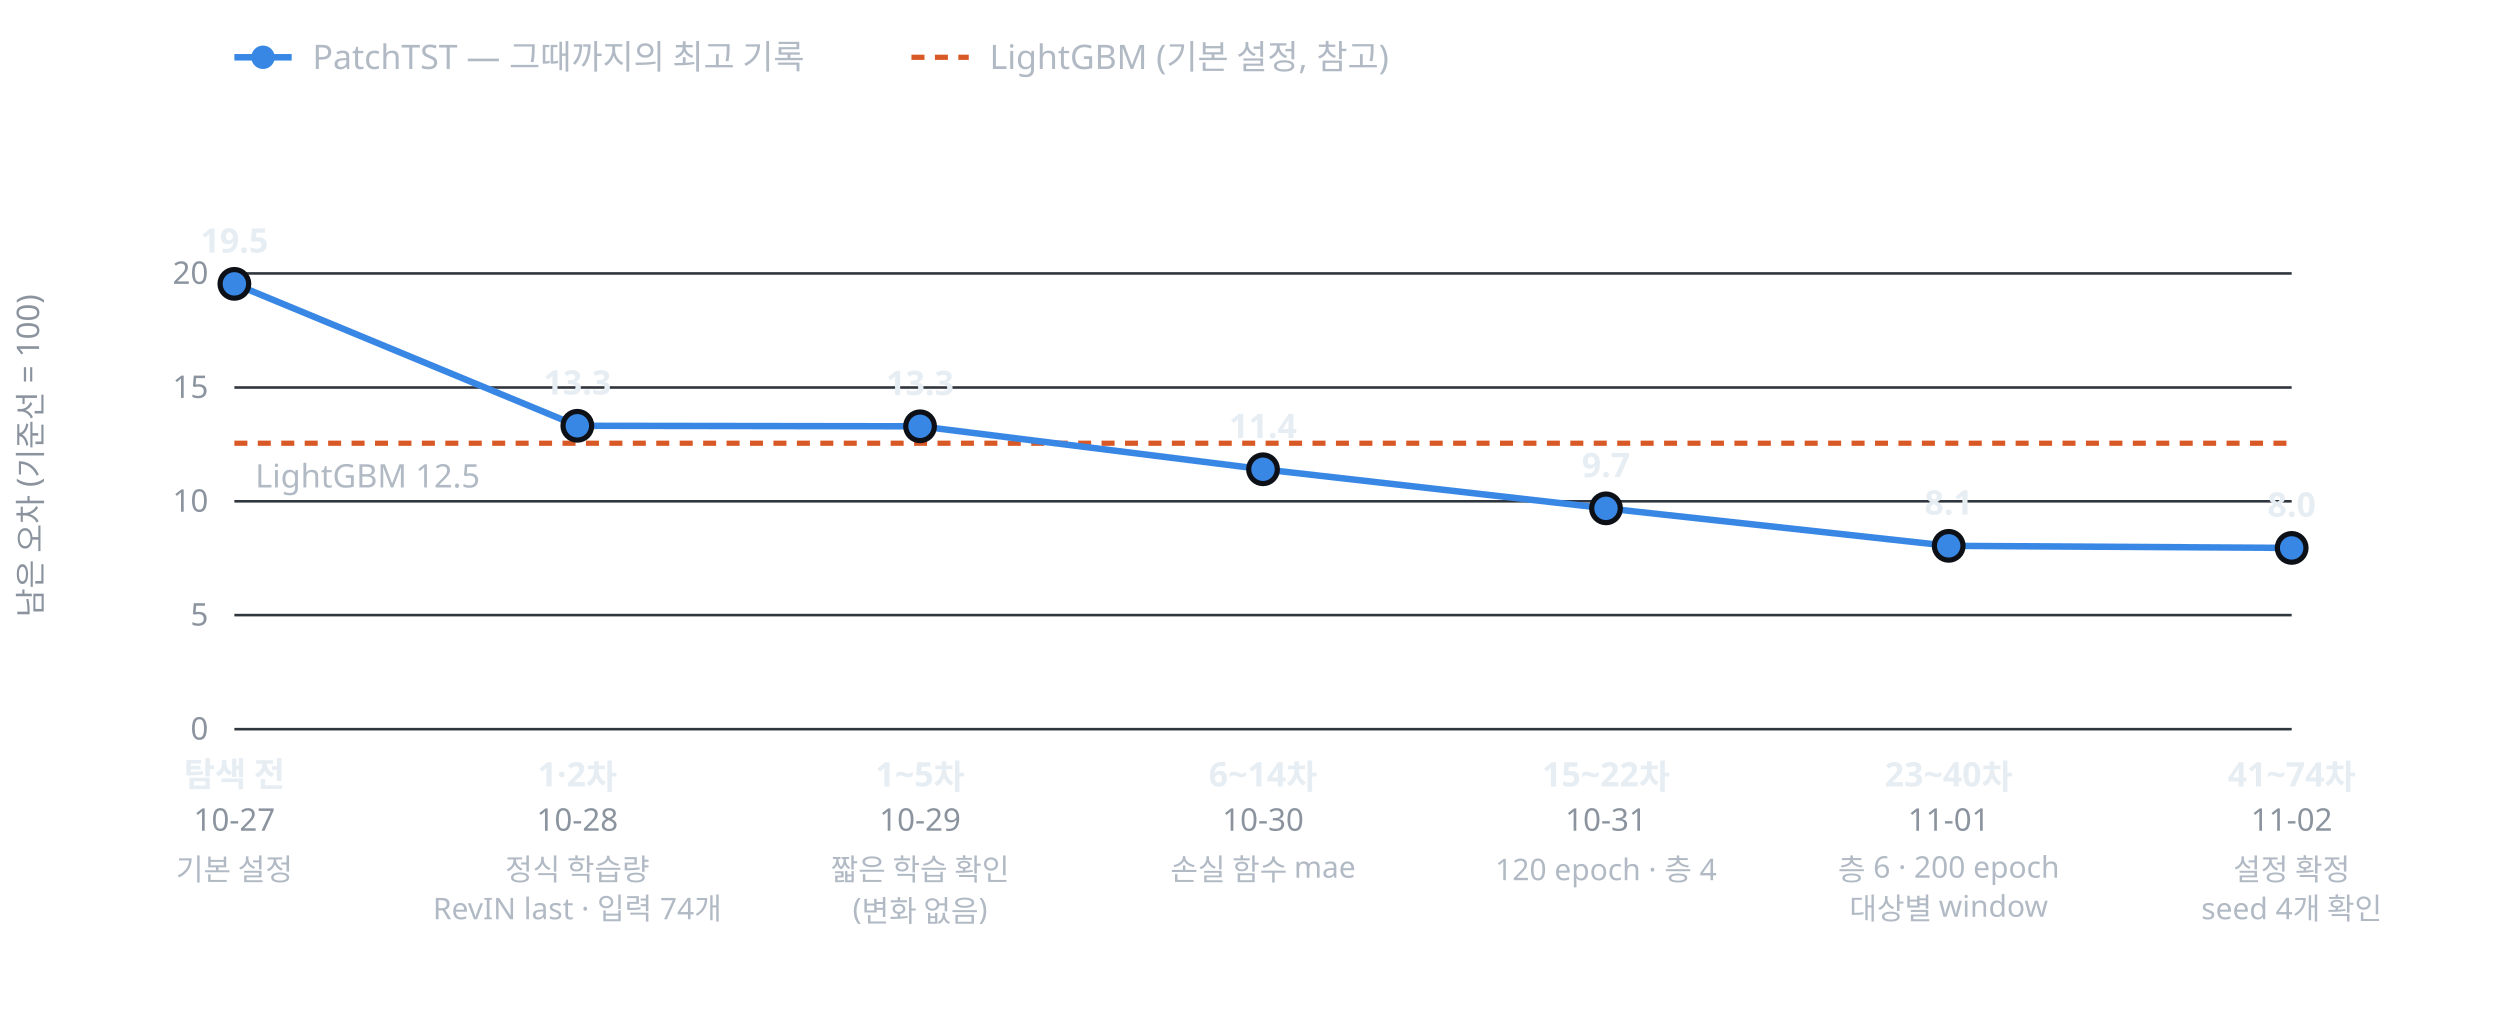
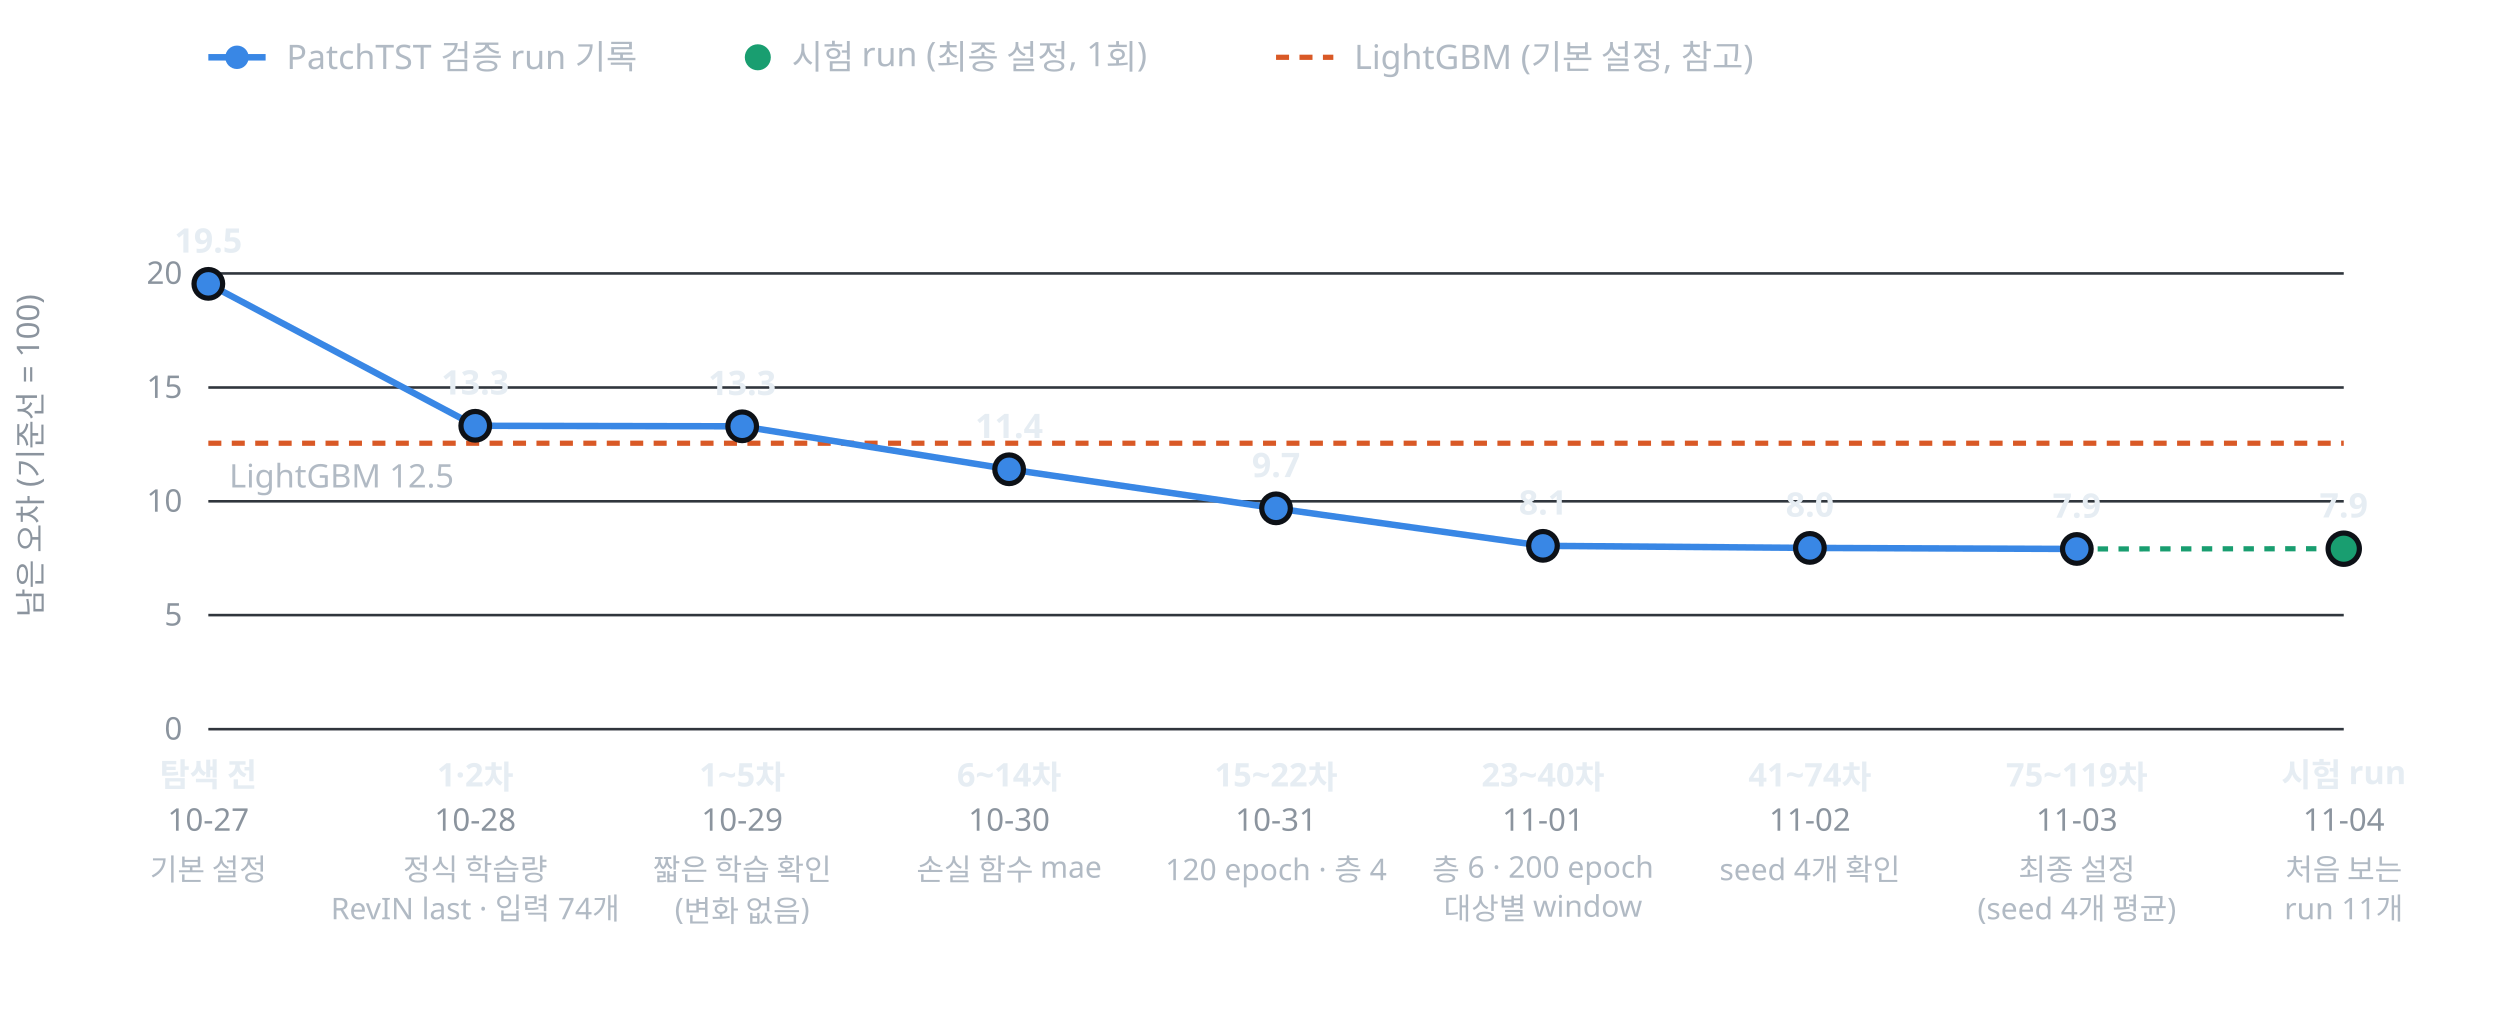
- <svg xmlns="http://www.w3.org/2000/svg" width="960" height="395" viewBox="0 0 960 395" role="img" aria-label="탐색 단계별 PatchTST 최고 기록 (8개 대상 평균)" font-family="'Pretendard','Apple SD Gothic Neo','Malgun Gothic','Noto Sans KR',system-ui,sans-serif">
-   <line x1="90" y1="22" x2="112" y2="22" stroke="#3987e5" stroke-width="2.5" />
-   <circle cx="101" cy="22" r="4.5" fill="#3987e5" />
-   <text x="120.0" y="26.5" font-size="13" font-weight="400" fill="#b1bac4" text-anchor="start">PatchTST — 그때까지의 최고 기록</text>
-   <line x1="350" y1="22" x2="372" y2="22" stroke="#d95926" stroke-width="2" stroke-dasharray="5 4" />
-   <text x="380.0" y="26.5" font-size="13" font-weight="400" fill="#b1bac4" text-anchor="start">LightGBM (기본 설정, 참고)</text>
-   <line x1="90" y1="280.0" x2="880" y2="280.0" stroke="#30363d" stroke-width="1" />
-   <text x="80.0" y="284.0" font-size="12" font-weight="400" fill="#8b949e" text-anchor="end" style="font-variant-numeric:tabular-nums">0</text>
-   <line x1="90" y1="236.2" x2="880" y2="236.2" stroke="#30363d" stroke-width="1" />
-   <text x="80.0" y="240.2" font-size="12" font-weight="400" fill="#8b949e" text-anchor="end" style="font-variant-numeric:tabular-nums">5</text>
-   <line x1="90" y1="192.5" x2="880" y2="192.5" stroke="#30363d" stroke-width="1" />
-   <text x="80.0" y="196.5" font-size="12" font-weight="400" fill="#8b949e" text-anchor="end" style="font-variant-numeric:tabular-nums">10</text>
-   <line x1="90" y1="148.8" x2="880" y2="148.8" stroke="#30363d" stroke-width="1" />
-   <text x="80.0" y="152.8" font-size="12" font-weight="400" fill="#8b949e" text-anchor="end" style="font-variant-numeric:tabular-nums">15</text>
-   <line x1="90" y1="105.0" x2="880" y2="105.0" stroke="#30363d" stroke-width="1" />
-   <text x="80.0" y="109.0" font-size="12" font-weight="400" fill="#8b949e" text-anchor="end" style="font-variant-numeric:tabular-nums">20</text>
+ <svg xmlns="http://www.w3.org/2000/svg" width="960" height="395" viewBox="0 0 960 395" role="img" aria-label="미래값 예측 8개 대상 평균: 탐색 단계별 검증 기록과 시험 run 결과" font-family="'Pretendard','Apple SD Gothic Neo','Malgun Gothic','Noto Sans KR',system-ui,sans-serif">
+   <line x1="80" y1="22" x2="102" y2="22" stroke="#3987e5" stroke-width="2.5" />
+   <circle cx="91" cy="22" r="4.5" fill="#3987e5" />
+   <text x="110.0" y="26.5" font-size="13" font-weight="400" fill="#b1bac4" text-anchor="start">PatchTST 검증 run 기록</text>
+   <circle cx="291" cy="22" r="5" fill="#199e70" />
+   <text x="304.0" y="26.5" font-size="13" font-weight="400" fill="#b1bac4" text-anchor="start">시험 run (최종 설정, 1회)</text>
+   <line x1="490" y1="22" x2="512" y2="22" stroke="#d95926" stroke-width="2" stroke-dasharray="5 4" />
+   <text x="520.0" y="26.5" font-size="13" font-weight="400" fill="#b1bac4" text-anchor="start">LightGBM (기본 설정, 참고)</text>
+   <line x1="80" y1="280.0" x2="900" y2="280.0" stroke="#30363d" stroke-width="1" />
+   <text x="70.0" y="284.0" font-size="12" font-weight="400" fill="#8b949e" text-anchor="end" style="font-variant-numeric:tabular-nums">0</text>
+   <line x1="80" y1="236.2" x2="900" y2="236.2" stroke="#30363d" stroke-width="1" />
+   <text x="70.0" y="240.2" font-size="12" font-weight="400" fill="#8b949e" text-anchor="end" style="font-variant-numeric:tabular-nums">5</text>
+   <line x1="80" y1="192.5" x2="900" y2="192.5" stroke="#30363d" stroke-width="1" />
+   <text x="70.0" y="196.5" font-size="12" font-weight="400" fill="#8b949e" text-anchor="end" style="font-variant-numeric:tabular-nums">10</text>
+   <line x1="80" y1="148.8" x2="900" y2="148.8" stroke="#30363d" stroke-width="1" />
+   <text x="70.0" y="152.8" font-size="12" font-weight="400" fill="#8b949e" text-anchor="end" style="font-variant-numeric:tabular-nums">15</text>
+   <line x1="80" y1="105.0" x2="900" y2="105.0" stroke="#30363d" stroke-width="1" />
+   <text x="70.0" y="109.0" font-size="12" font-weight="400" fill="#8b949e" text-anchor="end" style="font-variant-numeric:tabular-nums">20</text>
  <text x="16.0" y="175.0" font-size="12" font-weight="400" fill="#8b949e" text-anchor="middle" transform="rotate(-90 16 175.0)">남은 오차 (기준선 = 100)</text>
-   <line x1="90" y1="170.2" x2="880" y2="170.2" stroke="#d95926" stroke-width="2" stroke-dasharray="5 4" />
-   <text x="98.0" y="187.2" font-size="12.5" font-weight="400" fill="#b1bac4" text-anchor="start" style="font-variant-numeric:tabular-nums">LightGBM 12.5</text>
-   <path d="M90.0,109.0 L221.7,163.5 L353.3,163.7 L485.0,180.2 L616.7,195.2 L748.3,209.6 L880.0,210.4" fill="none" stroke="#3987e5" stroke-width="2.5" />
-   <circle cx="90.0" cy="109.0" r="5.5" fill="#3987e5" stroke="#0d1117" stroke-width="2" />
-   <text x="90.0" y="97.0" font-size="13" font-weight="700" fill="#e6edf3" text-anchor="middle" style="font-variant-numeric:tabular-nums">19.5</text>
-   <text x="90.0" y="302.0" font-size="13" font-weight="600" fill="#e6edf3" text-anchor="middle">탐색 전</text>
-   <text x="90.0" y="319.0" font-size="12" font-weight="400" fill="#8b949e" text-anchor="middle">10-27</text>
-   <text x="90.0" y="338.0" font-size="11.5" font-weight="400" fill="#b1bac4" text-anchor="middle">기본 설정</text>
-   <circle cx="221.7" cy="163.5" r="5.5" fill="#3987e5" stroke="#0d1117" stroke-width="2" />
-   <text x="221.7" y="151.5" font-size="13" font-weight="700" fill="#e6edf3" text-anchor="middle" style="font-variant-numeric:tabular-nums">13.3</text>
-   <text x="221.7" y="302.0" font-size="13" font-weight="600" fill="#e6edf3" text-anchor="middle">1·2차</text>
-   <text x="221.7" y="319.0" font-size="12" font-weight="400" fill="#8b949e" text-anchor="middle">10-28</text>
-   <text x="221.7" y="338.0" font-size="11.5" font-weight="400" fill="#b1bac4" text-anchor="middle">정식 학습량</text>
-   <text x="221.7" y="353.0" font-size="11.5" font-weight="400" fill="#b1bac4" text-anchor="middle">RevIN last · 입력 74개</text>
-   <circle cx="353.3" cy="163.7" r="5.5" fill="#3987e5" stroke="#0d1117" stroke-width="2" />
-   <text x="353.3" y="151.7" font-size="13" font-weight="700" fill="#e6edf3" text-anchor="middle" style="font-variant-numeric:tabular-nums">13.3</text>
-   <text x="353.3" y="302.0" font-size="13" font-weight="600" fill="#e6edf3" text-anchor="middle">1~5차</text>
-   <text x="353.3" y="319.0" font-size="12" font-weight="400" fill="#8b949e" text-anchor="middle">10-29</text>
-   <text x="353.3" y="338.0" font-size="11.5" font-weight="400" fill="#b1bac4" text-anchor="middle">짧은 학습 확인</text>
-   <text x="353.3" y="353.0" font-size="11.5" font-weight="400" fill="#b1bac4" text-anchor="middle">(변화 없음)</text>
-   <circle cx="485.0" cy="180.2" r="5.5" fill="#3987e5" stroke="#0d1117" stroke-width="2" />
-   <text x="485.0" y="168.2" font-size="13" font-weight="700" fill="#e6edf3" text-anchor="middle" style="font-variant-numeric:tabular-nums">11.4</text>
-   <text x="485.0" y="302.0" font-size="13" font-weight="600" fill="#e6edf3" text-anchor="middle">6~14차</text>
-   <text x="485.0" y="319.0" font-size="12" font-weight="400" fill="#8b949e" text-anchor="middle">10-30</text>
-   <text x="485.0" y="338.0" font-size="11.5" font-weight="400" fill="#b1bac4" text-anchor="middle">손실 함수 mae</text>
-   <circle cx="616.7" cy="195.2" r="5.5" fill="#3987e5" stroke="#0d1117" stroke-width="2" />
-   <text x="616.7" y="183.2" font-size="13" font-weight="700" fill="#e6edf3" text-anchor="middle" style="font-variant-numeric:tabular-nums">9.7</text>
-   <text x="616.7" y="302.0" font-size="13" font-weight="600" fill="#e6edf3" text-anchor="middle">15~22차</text>
-   <text x="616.7" y="319.0" font-size="12" font-weight="400" fill="#8b949e" text-anchor="middle">10-31</text>
-   <text x="616.7" y="338.0" font-size="11.5" font-weight="400" fill="#b1bac4" text-anchor="middle">120 epoch · 층 4</text>
-   <circle cx="748.3" cy="209.6" r="5.5" fill="#3987e5" stroke="#0d1117" stroke-width="2" />
-   <text x="748.3" y="197.6" font-size="13" font-weight="700" fill="#e6edf3" text-anchor="middle" style="font-variant-numeric:tabular-nums">8.1</text>
-   <text x="748.3" y="302.0" font-size="13" font-weight="600" fill="#e6edf3" text-anchor="middle">23~40차</text>
-   <text x="748.3" y="319.0" font-size="12" font-weight="400" fill="#8b949e" text-anchor="middle">11-01</text>
-   <text x="748.3" y="338.0" font-size="11.5" font-weight="400" fill="#b1bac4" text-anchor="middle">층 6 · 200 epoch</text>
-   <text x="748.3" y="353.0" font-size="11.5" font-weight="400" fill="#b1bac4" text-anchor="middle">대상별 window</text>
-   <circle cx="880.0" cy="210.4" r="5.5" fill="#3987e5" stroke="#0d1117" stroke-width="2" />
-   <text x="880.0" y="198.4" font-size="13" font-weight="700" fill="#e6edf3" text-anchor="middle" style="font-variant-numeric:tabular-nums">8.0</text>
-   <text x="880.0" y="302.0" font-size="13" font-weight="600" fill="#e6edf3" text-anchor="middle">41~74차</text>
-   <text x="880.0" y="319.0" font-size="12" font-weight="400" fill="#8b949e" text-anchor="middle">11-02</text>
-   <text x="880.0" y="338.0" font-size="11.5" font-weight="400" fill="#b1bac4" text-anchor="middle">설정 확정</text>
-   <text x="880.0" y="353.0" font-size="11.5" font-weight="400" fill="#b1bac4" text-anchor="middle">seed 4개 확인</text>
+   <line x1="80" y1="170.2" x2="900" y2="170.2" stroke="#d95926" stroke-width="2" stroke-dasharray="5 4" />
+   <text x="88.0" y="187.2" font-size="12.5" font-weight="400" fill="#b1bac4" text-anchor="start" style="font-variant-numeric:tabular-nums">LightGBM 12.5</text>
+   <path d="M80.0,109.0 L182.5,163.5 L285.0,163.7 L387.5,180.2 L490.0,195.2 L592.5,209.6 L695.0,210.4 L797.5,210.8" fill="none" stroke="#3987e5" stroke-width="2.5" />
+   <line x1="797.5" y1="210.8" x2="900.0" y2="210.7" stroke="#199e70" stroke-width="2" stroke-dasharray="4 4" />
+   <circle cx="80.0" cy="109.0" r="5.5" fill="#3987e5" stroke="#0d1117" stroke-width="2" />
+   <text x="80.0" y="97.0" font-size="13" font-weight="700" fill="#e6edf3" text-anchor="middle" style="font-variant-numeric:tabular-nums">19.5</text>
+   <text x="80.0" y="302.0" font-size="12.5" font-weight="600" fill="#e6edf3" text-anchor="middle">탐색 전</text>
+   <text x="80.0" y="319.0" font-size="12" font-weight="400" fill="#8b949e" text-anchor="middle">10-27</text>
+   <text x="80.0" y="338.0" font-size="11.5" font-weight="400" fill="#b1bac4" text-anchor="middle">기본 설정</text>
+   <circle cx="182.5" cy="163.5" r="5.5" fill="#3987e5" stroke="#0d1117" stroke-width="2" />
+   <text x="182.5" y="151.5" font-size="13" font-weight="700" fill="#e6edf3" text-anchor="middle" style="font-variant-numeric:tabular-nums">13.3</text>
+   <text x="182.5" y="302.0" font-size="12.5" font-weight="600" fill="#e6edf3" text-anchor="middle">1·2차</text>
+   <text x="182.5" y="319.0" font-size="12" font-weight="400" fill="#8b949e" text-anchor="middle">10-28</text>
+   <text x="182.5" y="338.0" font-size="11.5" font-weight="400" fill="#b1bac4" text-anchor="middle">정식 학습량</text>
+   <text x="182.5" y="353.0" font-size="11.5" font-weight="400" fill="#b1bac4" text-anchor="middle">RevIN last · 입력 74개</text>
+   <circle cx="285.0" cy="163.7" r="5.5" fill="#3987e5" stroke="#0d1117" stroke-width="2" />
+   <text x="285.0" y="151.7" font-size="13" font-weight="700" fill="#e6edf3" text-anchor="middle" style="font-variant-numeric:tabular-nums">13.3</text>
+   <text x="285.0" y="302.0" font-size="12.5" font-weight="600" fill="#e6edf3" text-anchor="middle">1~5차</text>
+   <text x="285.0" y="319.0" font-size="12" font-weight="400" fill="#8b949e" text-anchor="middle">10-29</text>
+   <text x="285.0" y="338.0" font-size="11.5" font-weight="400" fill="#b1bac4" text-anchor="middle">짧은 학습 확인</text>
+   <text x="285.0" y="353.0" font-size="11.5" font-weight="400" fill="#b1bac4" text-anchor="middle">(변화 없음)</text>
+   <circle cx="387.5" cy="180.2" r="5.5" fill="#3987e5" stroke="#0d1117" stroke-width="2" />
+   <text x="387.5" y="168.2" font-size="13" font-weight="700" fill="#e6edf3" text-anchor="middle" style="font-variant-numeric:tabular-nums">11.4</text>
+   <text x="387.5" y="302.0" font-size="12.5" font-weight="600" fill="#e6edf3" text-anchor="middle">6~14차</text>
+   <text x="387.5" y="319.0" font-size="12" font-weight="400" fill="#8b949e" text-anchor="middle">10-30</text>
+   <text x="387.5" y="338.0" font-size="11.5" font-weight="400" fill="#b1bac4" text-anchor="middle">손실 함수 mae</text>
+   <circle cx="490.0" cy="195.2" r="5.5" fill="#3987e5" stroke="#0d1117" stroke-width="2" />
+   <text x="490.0" y="183.2" font-size="13" font-weight="700" fill="#e6edf3" text-anchor="middle" style="font-variant-numeric:tabular-nums">9.7</text>
+   <text x="490.0" y="302.0" font-size="12.5" font-weight="600" fill="#e6edf3" text-anchor="middle">15~22차</text>
+   <text x="490.0" y="319.0" font-size="12" font-weight="400" fill="#8b949e" text-anchor="middle">10-31</text>
+   <text x="490.0" y="338.0" font-size="11.5" font-weight="400" fill="#b1bac4" text-anchor="middle">120 epoch · 층 4</text>
+   <circle cx="592.5" cy="209.6" r="5.5" fill="#3987e5" stroke="#0d1117" stroke-width="2" />
+   <text x="592.5" y="197.6" font-size="13" font-weight="700" fill="#e6edf3" text-anchor="middle" style="font-variant-numeric:tabular-nums">8.1</text>
+   <text x="592.5" y="302.0" font-size="12.5" font-weight="600" fill="#e6edf3" text-anchor="middle">23~40차</text>
+   <text x="592.5" y="319.0" font-size="12" font-weight="400" fill="#8b949e" text-anchor="middle">11-01</text>
+   <text x="592.5" y="338.0" font-size="11.5" font-weight="400" fill="#b1bac4" text-anchor="middle">층 6 · 200 epoch</text>
+   <text x="592.5" y="353.0" font-size="11.5" font-weight="400" fill="#b1bac4" text-anchor="middle">대상별 window</text>
+   <circle cx="695.0" cy="210.4" r="5.5" fill="#3987e5" stroke="#0d1117" stroke-width="2" />
+   <text x="695.0" y="198.4" font-size="13" font-weight="700" fill="#e6edf3" text-anchor="middle" style="font-variant-numeric:tabular-nums">8.0</text>
+   <text x="695.0" y="302.0" font-size="12.5" font-weight="600" fill="#e6edf3" text-anchor="middle">41~74차</text>
+   <text x="695.0" y="319.0" font-size="12" font-weight="400" fill="#8b949e" text-anchor="middle">11-02</text>
+   <text x="695.0" y="338.0" font-size="11.5" font-weight="400" fill="#b1bac4" text-anchor="middle">seed 4개 확인</text>
+   <circle cx="797.5" cy="210.8" r="5.5" fill="#3987e5" stroke="#0d1117" stroke-width="2" />
+   <text x="797.5" y="198.8" font-size="13" font-weight="700" fill="#e6edf3" text-anchor="middle" style="font-variant-numeric:tabular-nums">7.9</text>
+   <text x="797.5" y="302.0" font-size="12.5" font-weight="600" fill="#e6edf3" text-anchor="middle">75~119차</text>
+   <text x="797.5" y="319.0" font-size="12" font-weight="400" fill="#8b949e" text-anchor="middle">11-03</text>
+   <text x="797.5" y="338.0" font-size="11.5" font-weight="400" fill="#b1bac4" text-anchor="middle">최종 설정</text>
+   <text x="797.5" y="353.0" font-size="11.5" font-weight="400" fill="#b1bac4" text-anchor="middle">(seed 4개 평균)</text>
+   <circle cx="900.0" cy="210.7" r="6" fill="#199e70" stroke="#0d1117" stroke-width="2" />
+   <text x="900.0" y="198.7" font-size="13" font-weight="700" fill="#e6edf3" text-anchor="middle" style="font-variant-numeric:tabular-nums">7.9</text>
+   <text x="900.0" y="302.0" font-size="12.5" font-weight="600" fill="#e6edf3" text-anchor="middle">시험 run</text>
+   <text x="900.0" y="319.0" font-size="12" font-weight="400" fill="#8b949e" text-anchor="middle">11-04</text>
+   <text x="900.0" y="338.0" font-size="11.5" font-weight="400" fill="#b1bac4" text-anchor="middle">처음 보는</text>
+   <text x="900.0" y="353.0" font-size="11.5" font-weight="400" fill="#b1bac4" text-anchor="middle">run 11개</text>
</svg>
